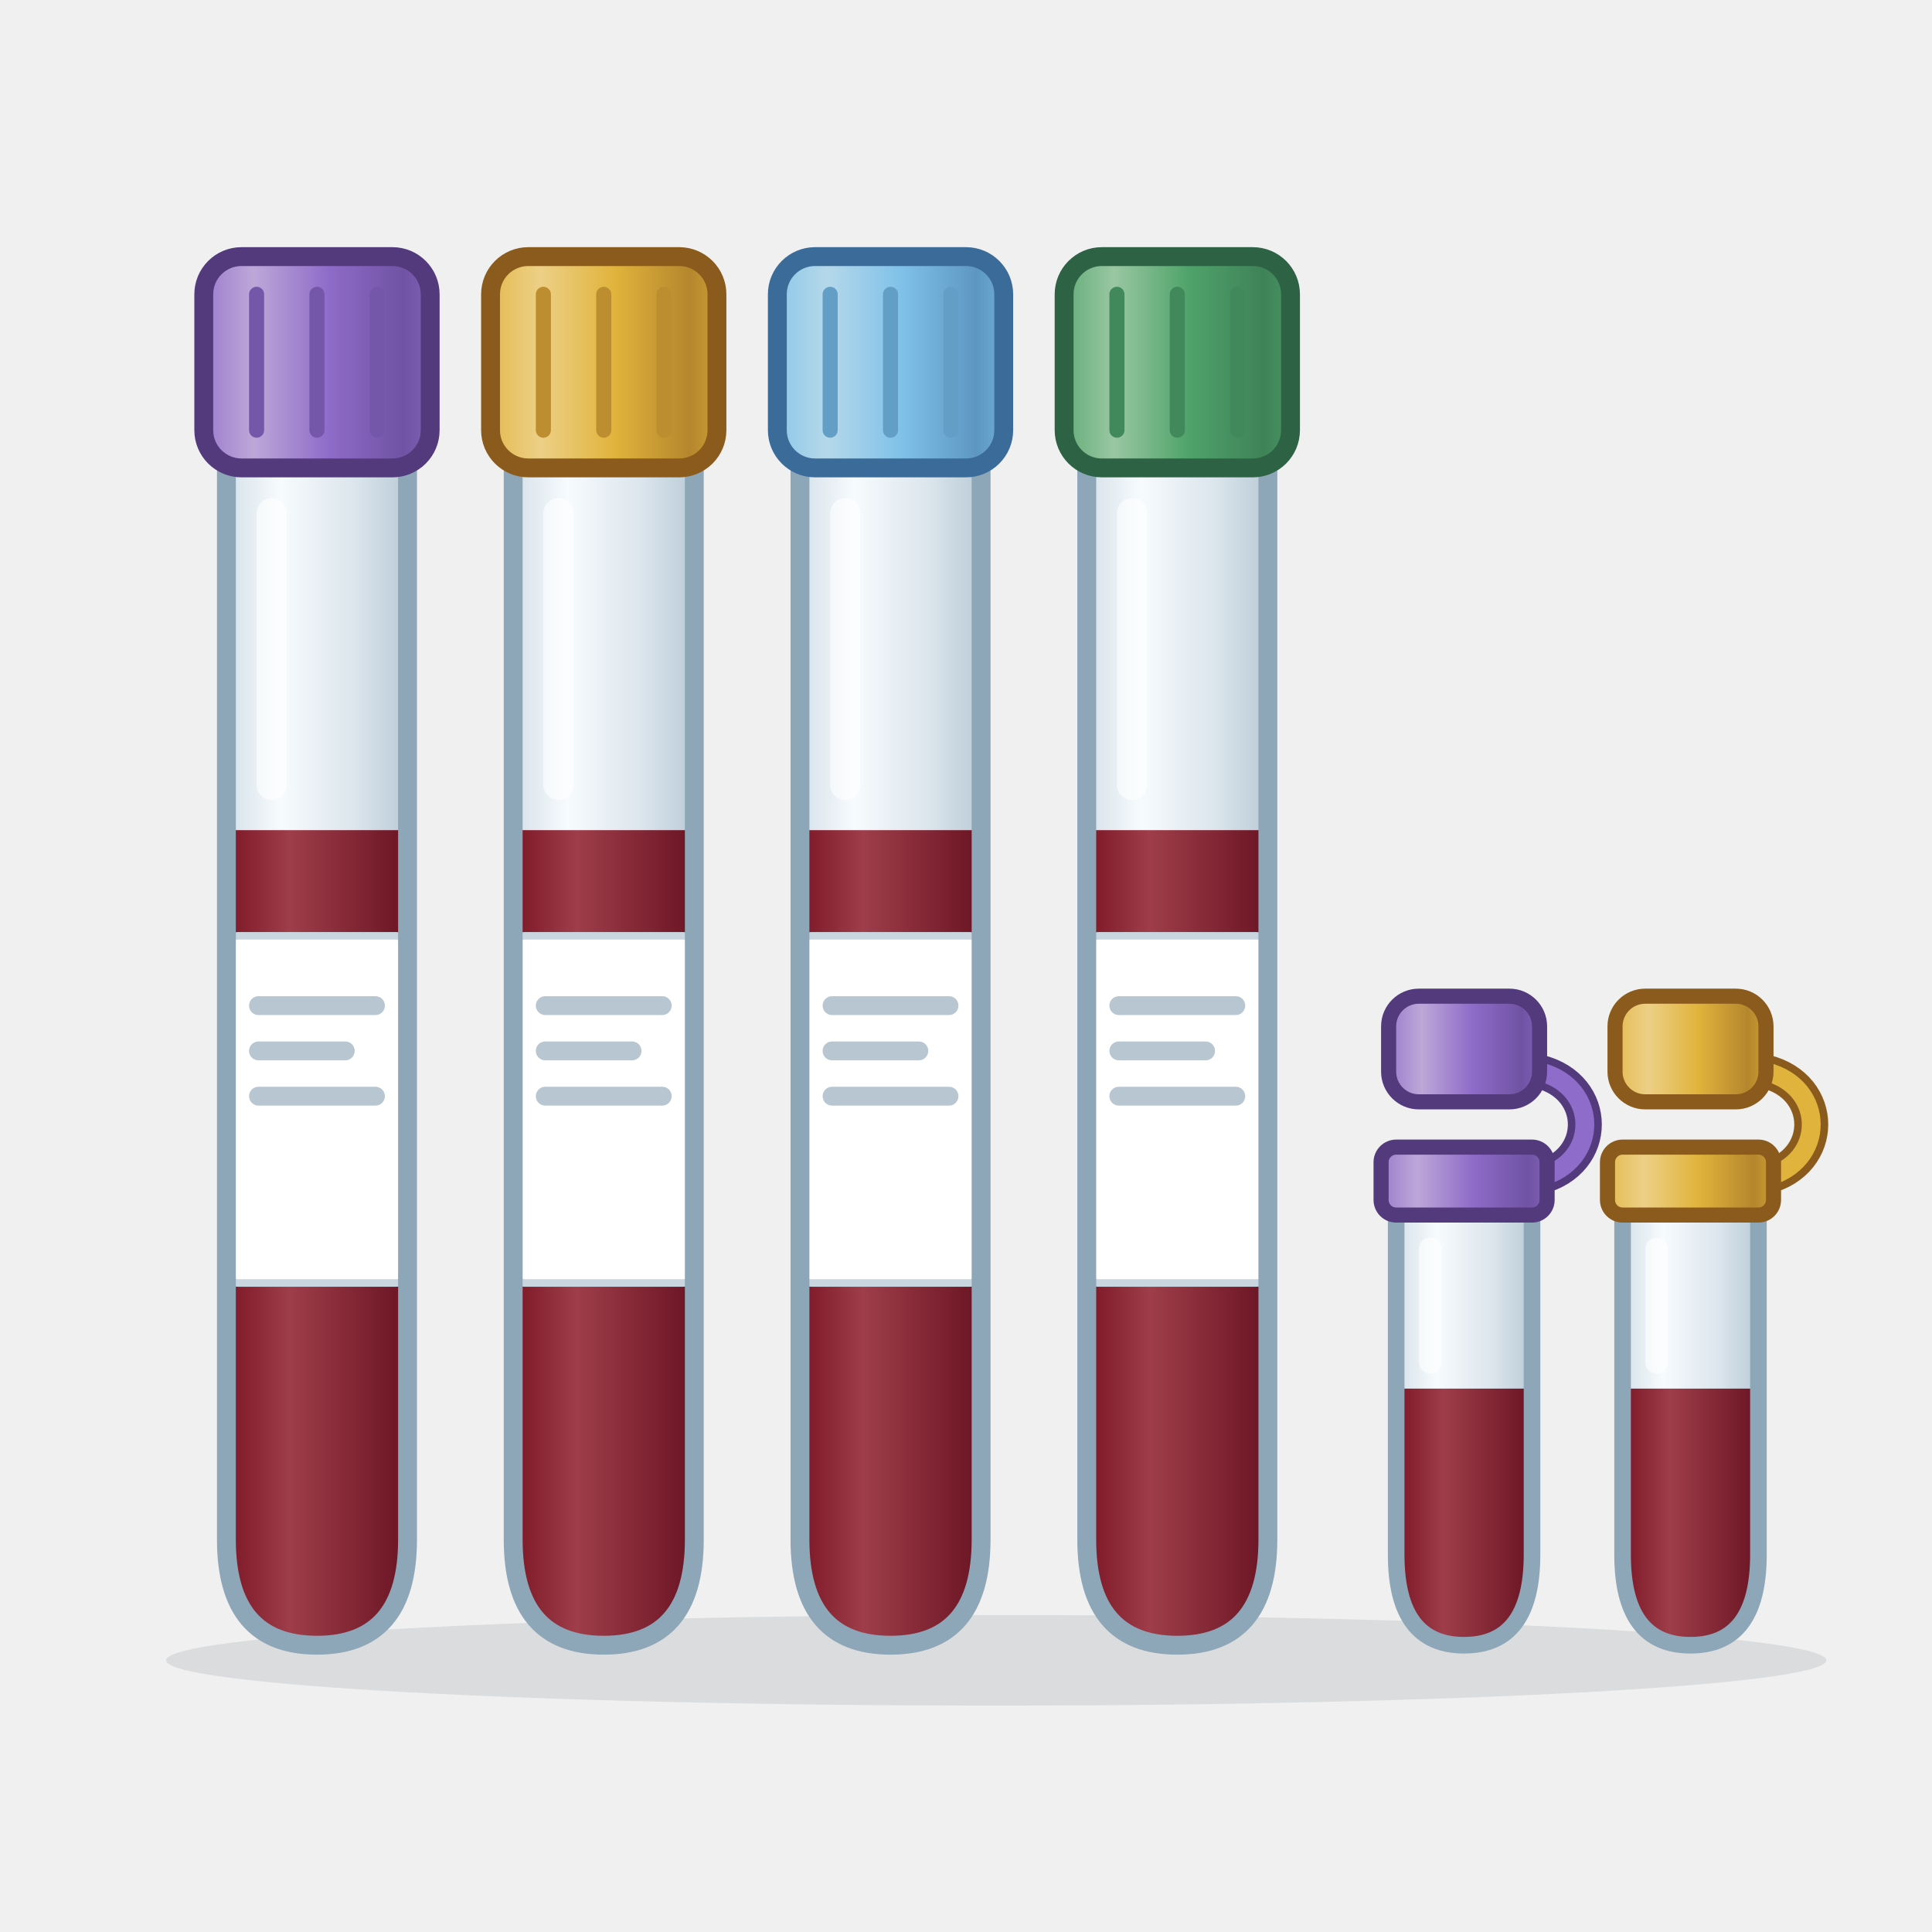
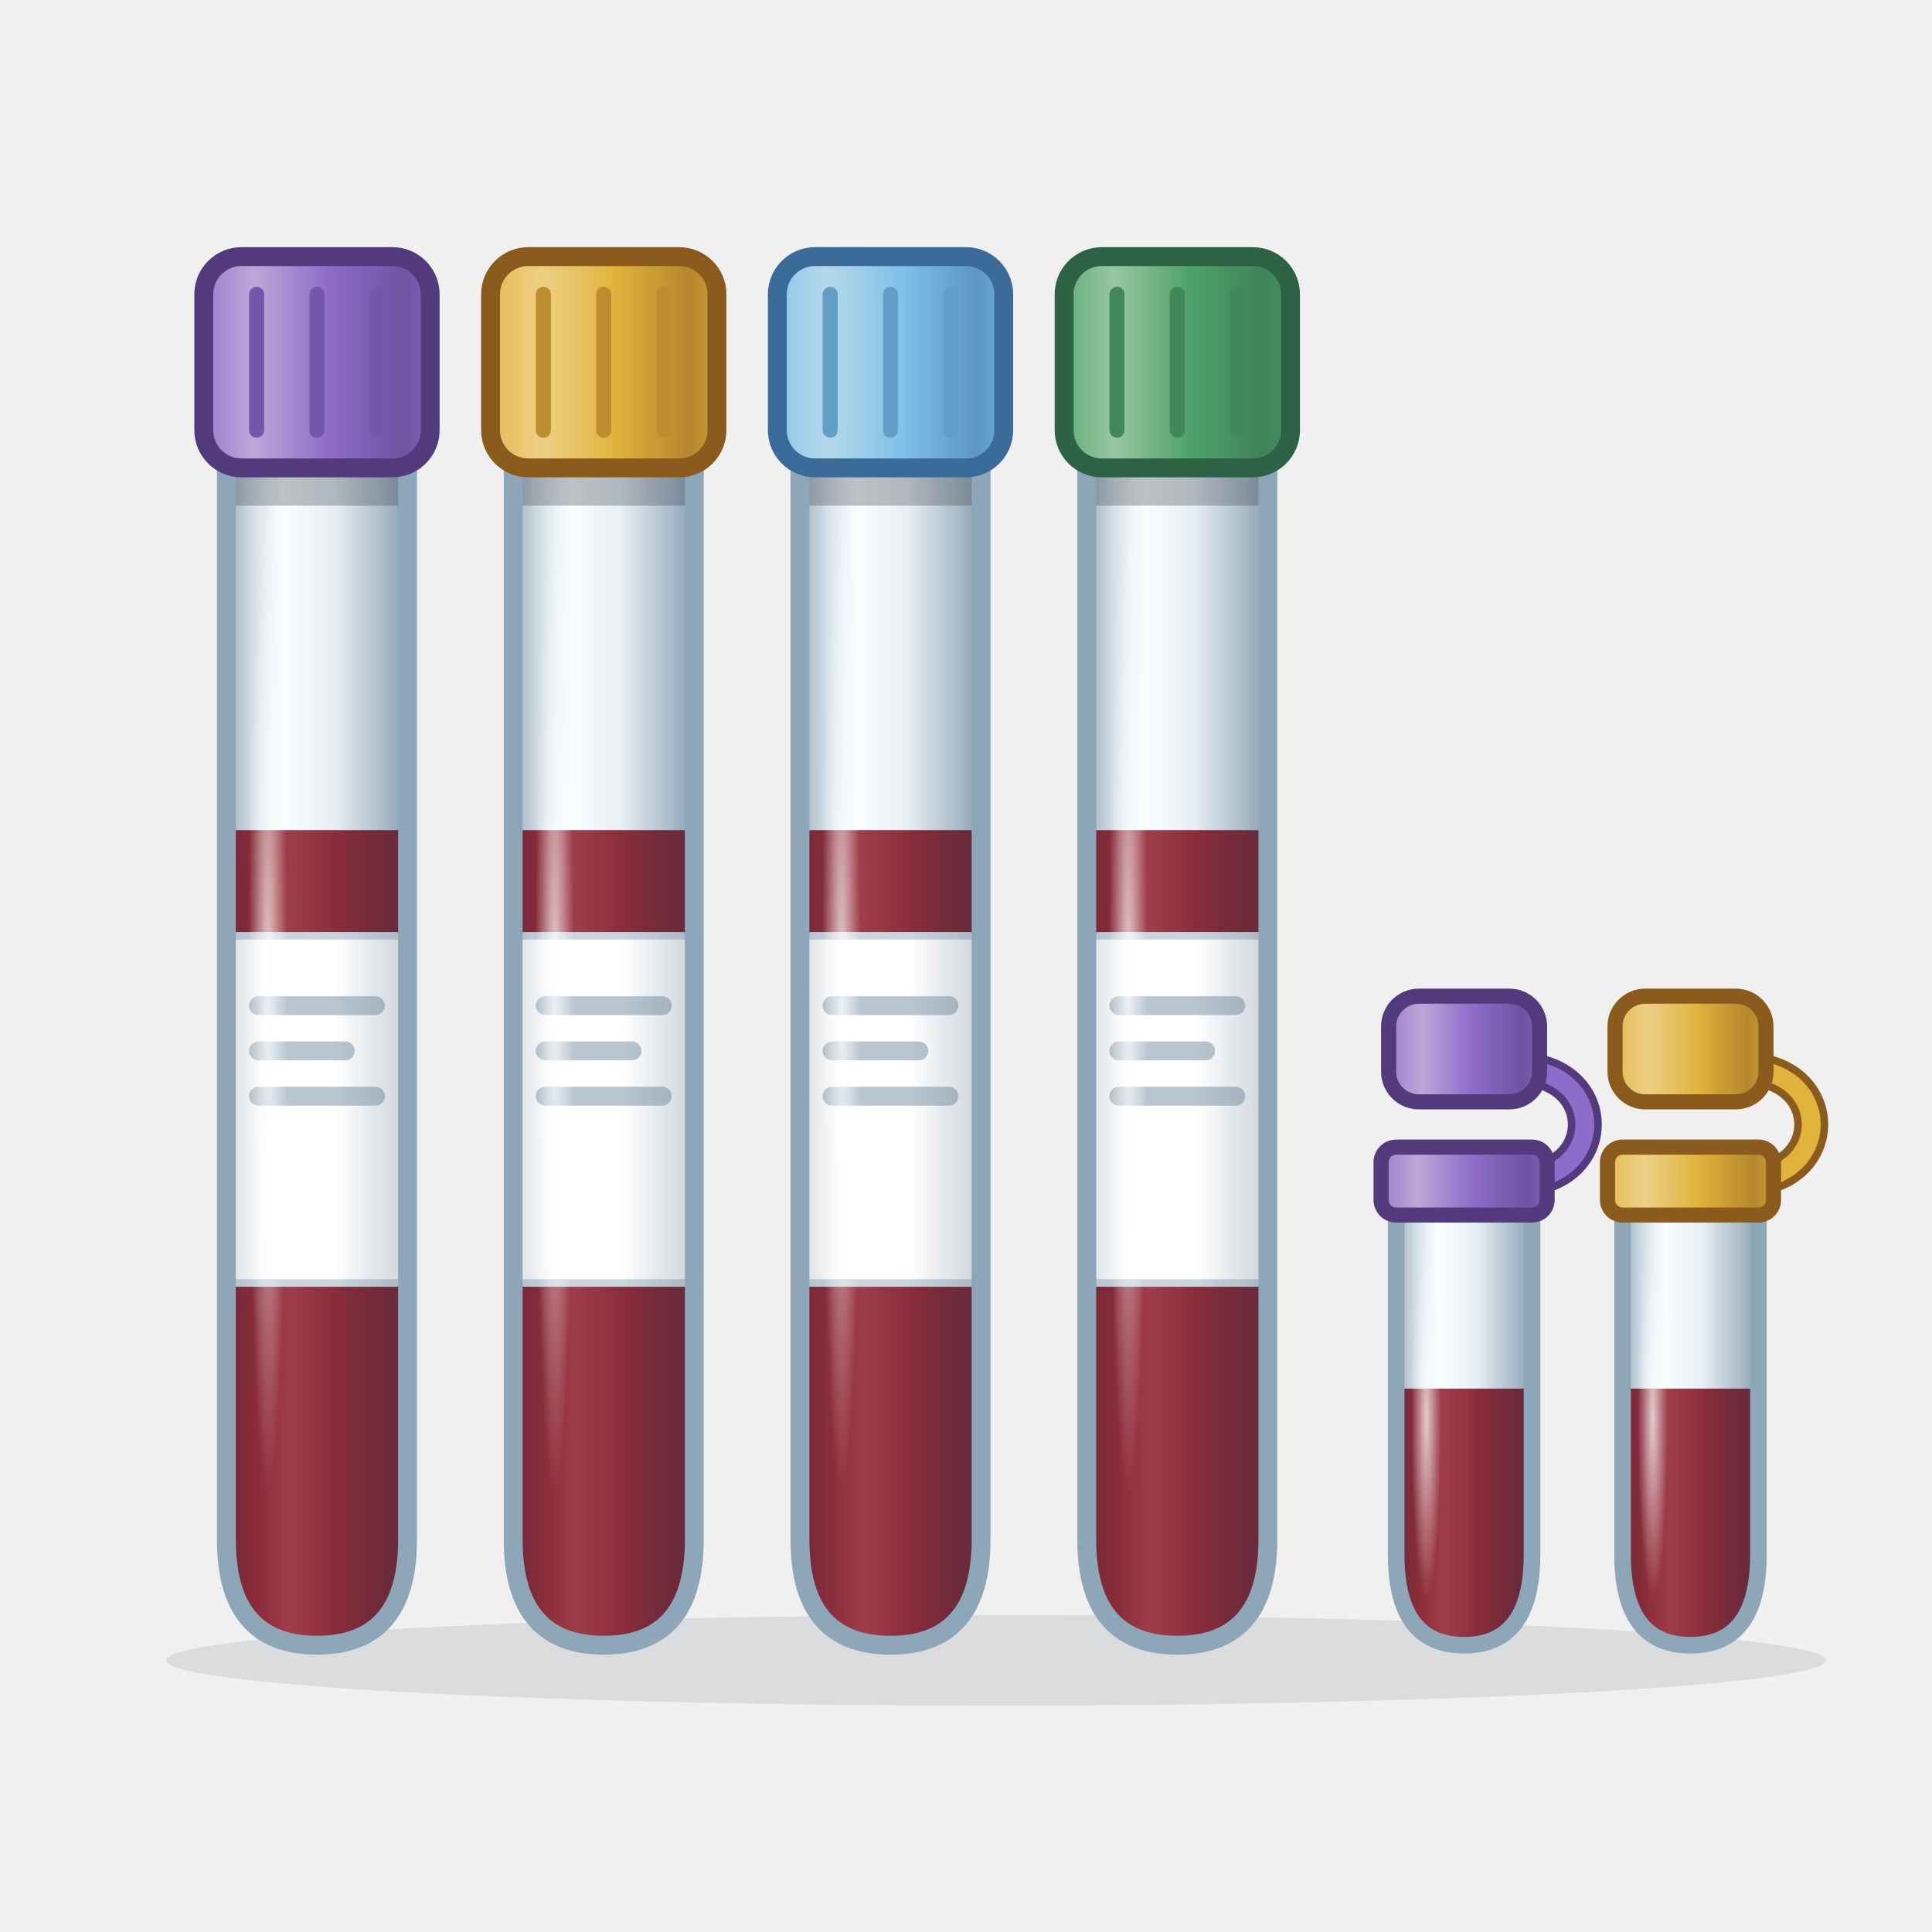
<svg xmlns="http://www.w3.org/2000/svg" viewBox="0 0 256 256" width="256" height="256" role="img" aria-labelledby="blood-bottles-title">
  <defs>
    <linearGradient id="blood-bottles-glass" x1="0" y1="0" x2="1" y2="0">
-       <stop offset="0" stop-color="#D5E1E9" />
-       <stop offset="0.3" stop-color="#F7FBFD" />
-       <stop offset="0.7" stop-color="#DCE6ED" />
-       <stop offset="1" stop-color="#BACBD7" />
+       <stop offset="0" stop-color="#B4C6D3" />
+       <stop offset="0.14" stop-color="#DDE8EF" />
+       <stop offset="0.32" stop-color="#FBFDFE" />
+       <stop offset="0.6" stop-color="#E6EEF4" />
+       <stop offset="0.86" stop-color="#C3D2DD" />
+       <stop offset="1" stop-color="#A3B7C7" />
    </linearGradient>
+     <linearGradient id="blood-bottles-round" x1="0" y1="0" x2="1" y2="0">
+       <stop offset="0" stop-color="#52687C" stop-opacity="0.21" />
+       <stop offset="0.24" stop-color="#52687C" stop-opacity="0" />
+       <stop offset="0.6" stop-color="#52687C" stop-opacity="0" />
+       <stop offset="1" stop-color="#52687C" stop-opacity="0.29" />
+     </linearGradient>
+     <radialGradient id="blood-bottles-sheen">
+       <stop offset="0" stop-color="#fff" stop-opacity="0.75" />
+       <stop offset="1" stop-color="#fff" stop-opacity="0" />
+     </radialGradient>
    <linearGradient id="blood-bottles-edta" x1="0" y1="0" x2="1" y2="0">
      <stop offset="0" stop-color="#9c7dcd" />
      <stop offset="0.22" stop-color="#bda7d8" />
      <stop offset="0.55" stop-color="#8E6CC9" />
      <stop offset="0.88" stop-color="#7053a3" />
      <stop offset="1" stop-color="#7f5fb6" />
    </linearGradient>
    <linearGradient id="blood-bottles-serum" x1="0" y1="0" x2="1" y2="0">
      <stop offset="0" stop-color="#e4bb51" />
      <stop offset="0.22" stop-color="#edd086" />
      <stop offset="0.55" stop-color="#E0B33C" />
      <stop offset="0.88" stop-color="#b5872d" />
      <stop offset="1" stop-color="#cb9d34" />
    </linearGradient>
    <linearGradient id="blood-bottles-citrate" x1="0" y1="0" x2="1" y2="0">
      <stop offset="0" stop-color="#8ec8e8" />
      <stop offset="0.22" stop-color="#b5d8ea" />
      <stop offset="0.55" stop-color="#7FC1E8" />
      <stop offset="0.88" stop-color="#5d97c1" />
      <stop offset="1" stop-color="#6eacd4" />
    </linearGradient>
    <linearGradient id="blood-bottles-heparin" x1="0" y1="0" x2="1" y2="0">
      <stop offset="0" stop-color="#64ad7a" />
      <stop offset="0.22" stop-color="#99c7a1" />
      <stop offset="0.55" stop-color="#4FA36A" />
      <stop offset="0.88" stop-color="#3f8258" />
      <stop offset="1" stop-color="#479361" />
    </linearGradient>
    <linearGradient id="blood-bottles-blood" x1="0" y1="0" x2="1" y2="0">
      <stop offset="0" stop-color="#7c1726" />
      <stop offset="0.35" stop-color="#9f3d4a" />
      <stop offset="1" stop-color="#6a1423" />
    </linearGradient>
  </defs>
  <ellipse cx="132" cy="220" rx="110" ry="6" fill="#3A4650" opacity="0.12" />
  <path d="M30 58L30 204Q30 218 42 218Q54 218 54 204L54 58Z" fill="url(#blood-bottles-glass)" />
  <path d="M30 110L54 110L54 204Q54 218 42 218Q30 218 30 204Z" fill="url(#blood-bottles-blood)" />
  <rect x="30" y="124" width="24" height="46" rx="1.5" fill="#fff" stroke="#C9D6DF" stroke-width="1" />
  <rect x="33" y="132" width="18" height="2.5" rx="1.25" fill="#B8C6D1" />
  <rect x="33" y="138" width="14" height="2.5" rx="1.25" fill="#B8C6D1" />
  <rect x="33" y="144" width="18" height="2.5" rx="1.25" fill="#B8C6D1" />
+   <rect x="30" y="60" width="24" height="7" fill="#212833" opacity="0.28" />
+   <path d="M30 58L30 204Q30 218 42 218Q54 218 54 204L54 58Z" fill="url(#blood-bottles-round)" />
+   <ellipse cx="35.5" cy="132" rx="2.6" ry="66" transform="rotate(0 35.5 132)" fill="url(#blood-bottles-sheen)" />
  <path d="M30 58L30 204Q30 218 42 218Q54 218 54 204L54 58Z" fill="none" stroke="#8DA6B8" stroke-width="2.5" stroke-linejoin="round" />
-   <rect x="34" y="66" width="4" height="40" rx="2" fill="#fff" opacity="0.6" />
  <rect x="27" y="34" width="30" height="28" rx="5" fill="url(#blood-bottles-edta)" stroke="#533a7d" stroke-width="2.5" />
  <path d="M34 39V57M42 39V57M50 39V57" stroke="#7557aa" stroke-width="2" stroke-linecap="round" />
  <path d="M68 58L68 204Q68 218 80 218Q92 218 92 204L92 58Z" fill="url(#blood-bottles-glass)" />
  <path d="M68 110L92 110L92 204Q92 218 80 218Q68 218 68 204Z" fill="url(#blood-bottles-blood)" />
  <rect x="68" y="124" width="24" height="46" rx="1.5" fill="#fff" stroke="#C9D6DF" stroke-width="1" />
  <rect x="71" y="132" width="18" height="2.5" rx="1.25" fill="#B8C6D1" />
  <rect x="71" y="138" width="14" height="2.5" rx="1.25" fill="#B8C6D1" />
  <rect x="71" y="144" width="18" height="2.5" rx="1.25" fill="#B8C6D1" />
+   <rect x="68" y="60" width="24" height="7" fill="#212833" opacity="0.28" />
+   <path d="M68 58L68 204Q68 218 80 218Q92 218 92 204L92 58Z" fill="url(#blood-bottles-round)" />
+   <ellipse cx="73.5" cy="132" rx="2.6" ry="66" transform="rotate(0 73.5 132)" fill="url(#blood-bottles-sheen)" />
  <path d="M68 58L68 204Q68 218 80 218Q92 218 92 204L92 58Z" fill="none" stroke="#8DA6B8" stroke-width="2.5" stroke-linejoin="round" />
-   <rect x="72" y="66" width="4" height="40" rx="2" fill="#fff" opacity="0.6" />
  <rect x="65" y="34" width="30" height="28" rx="5" fill="url(#blood-bottles-serum)" stroke="#8b5b1d" stroke-width="2.5" />
  <path d="M72 39V57M80 39V57M88 39V57" stroke="#bd8e2f" stroke-width="2" stroke-linecap="round" />
  <path d="M106 58L106 204Q106 218 118 218Q130 218 130 204L130 58Z" fill="url(#blood-bottles-glass)" />
  <path d="M106 110L130 110L130 204Q130 218 118 218Q106 218 106 204Z" fill="url(#blood-bottles-blood)" />
  <rect x="106" y="124" width="24" height="46" rx="1.5" fill="#fff" stroke="#C9D6DF" stroke-width="1" />
  <rect x="109" y="132" width="18" height="2.5" rx="1.25" fill="#B8C6D1" />
  <rect x="109" y="138" width="14" height="2.5" rx="1.25" fill="#B8C6D1" />
  <rect x="109" y="144" width="18" height="2.5" rx="1.25" fill="#B8C6D1" />
+   <rect x="106" y="60" width="24" height="7" fill="#212833" opacity="0.28" />
+   <path d="M106 58L106 204Q106 218 118 218Q130 218 130 204L130 58Z" fill="url(#blood-bottles-round)" />
+   <ellipse cx="111.5" cy="132" rx="2.6" ry="66" transform="rotate(0 111.5 132)" fill="url(#blood-bottles-sheen)" />
  <path d="M106 58L106 204Q106 218 118 218Q130 218 130 204L130 58Z" fill="none" stroke="#8DA6B8" stroke-width="2.5" stroke-linejoin="round" />
-   <rect x="110" y="66" width="4" height="40" rx="2" fill="#fff" opacity="0.6" />
  <rect x="103" y="34" width="30" height="28" rx="5" fill="url(#blood-bottles-citrate)" stroke="#3b6c99" stroke-width="2.5" />
  <path d="M110 39V57M118 39V57M126 39V57" stroke="#639ec7" stroke-width="2" stroke-linecap="round" />
  <path d="M144 58L144 204Q144 218 156 218Q168 218 168 204L168 58Z" fill="url(#blood-bottles-glass)" />
  <path d="M144 110L168 110L168 204Q168 218 156 218Q144 218 144 204Z" fill="url(#blood-bottles-blood)" />
  <rect x="144" y="124" width="24" height="46" rx="1.5" fill="#fff" stroke="#C9D6DF" stroke-width="1" />
  <rect x="147" y="132" width="18" height="2.5" rx="1.25" fill="#B8C6D1" />
  <rect x="147" y="138" width="14" height="2.5" rx="1.25" fill="#B8C6D1" />
  <rect x="147" y="144" width="18" height="2.5" rx="1.25" fill="#B8C6D1" />
+   <rect x="144" y="60" width="24" height="7" fill="#212833" opacity="0.28" />
+   <path d="M144 58L144 204Q144 218 156 218Q168 218 168 204L168 58Z" fill="url(#blood-bottles-round)" />
+   <ellipse cx="149.5" cy="132" rx="2.6" ry="66" transform="rotate(0 149.5 132)" fill="url(#blood-bottles-sheen)" />
  <path d="M144 58L144 204Q144 218 156 218Q168 218 168 204L168 58Z" fill="none" stroke="#8DA6B8" stroke-width="2.5" stroke-linejoin="round" />
-   <rect x="148" y="66" width="4" height="40" rx="2" fill="#fff" opacity="0.6" />
  <rect x="141" y="34" width="30" height="28" rx="5" fill="url(#blood-bottles-heparin)" stroke="#2e6245" stroke-width="2.5" />
  <path d="M148 39V57M156 39V57M164 39V57" stroke="#41885b" stroke-width="2" stroke-linecap="round" />
  <path d="M185 160L185 206Q185 218 194 218Q203 218 203 206L203 160Z" fill="url(#blood-bottles-glass)" />
  <path d="M185 184L203 184L203 206Q203 218 194 218Q185 218 185 206Z" fill="url(#blood-bottles-blood)" />
+   <path d="M185 160L185 206Q185 218 194 218Q203 218 203 206L203 160Z" fill="url(#blood-bottles-round)" />
+   <ellipse cx="189" cy="188" rx="2" ry="24" transform="rotate(0 189 188)" fill="url(#blood-bottles-sheen)" />
  <path d="M185 160L185 206Q185 218 194 218Q203 218 203 206L203 160Z" fill="none" stroke="#8DA6B8" stroke-width="2.2" stroke-linejoin="round" />
-   <rect x="188" y="164" width="3" height="18" rx="1.5" fill="#fff" opacity="0.6" />
  <path d="M204 156C212 154 212 144 204 142" fill="none" stroke="#533a7d" stroke-width="4.5" stroke-linecap="round" />
  <path d="M204 156C212 154 212 144 204 142" fill="none" stroke="#8E6CC9" stroke-width="2.5" stroke-linecap="round" />
  <rect x="183" y="152" width="22" height="9" rx="2" fill="url(#blood-bottles-edta)" stroke="#533a7d" stroke-width="2" />
  <rect x="184" y="132" width="20" height="14" rx="4" fill="url(#blood-bottles-edta)" stroke="#533a7d" stroke-width="2" />
  <path d="M215 160L215 206Q215 218 224 218Q233 218 233 206L233 160Z" fill="url(#blood-bottles-glass)" />
  <path d="M215 184L233 184L233 206Q233 218 224 218Q215 218 215 206Z" fill="url(#blood-bottles-blood)" />
+   <path d="M215 160L215 206Q215 218 224 218Q233 218 233 206L233 160Z" fill="url(#blood-bottles-round)" />
+   <ellipse cx="219" cy="188" rx="2" ry="24" transform="rotate(0 219 188)" fill="url(#blood-bottles-sheen)" />
  <path d="M215 160L215 206Q215 218 224 218Q233 218 233 206L233 160Z" fill="none" stroke="#8DA6B8" stroke-width="2.2" stroke-linejoin="round" />
-   <rect x="218" y="164" width="3" height="18" rx="1.5" fill="#fff" opacity="0.6" />
  <path d="M234 156C242 154 242 144 234 142" fill="none" stroke="#8b5b1d" stroke-width="4.5" stroke-linecap="round" />
  <path d="M234 156C242 154 242 144 234 142" fill="none" stroke="#E0B33C" stroke-width="2.5" stroke-linecap="round" />
  <rect x="213" y="152" width="22" height="9" rx="2" fill="url(#blood-bottles-serum)" stroke="#8b5b1d" stroke-width="2" />
  <rect x="214" y="132" width="20" height="14" rx="4" fill="url(#blood-bottles-serum)" stroke="#8b5b1d" stroke-width="2" />
</svg>
